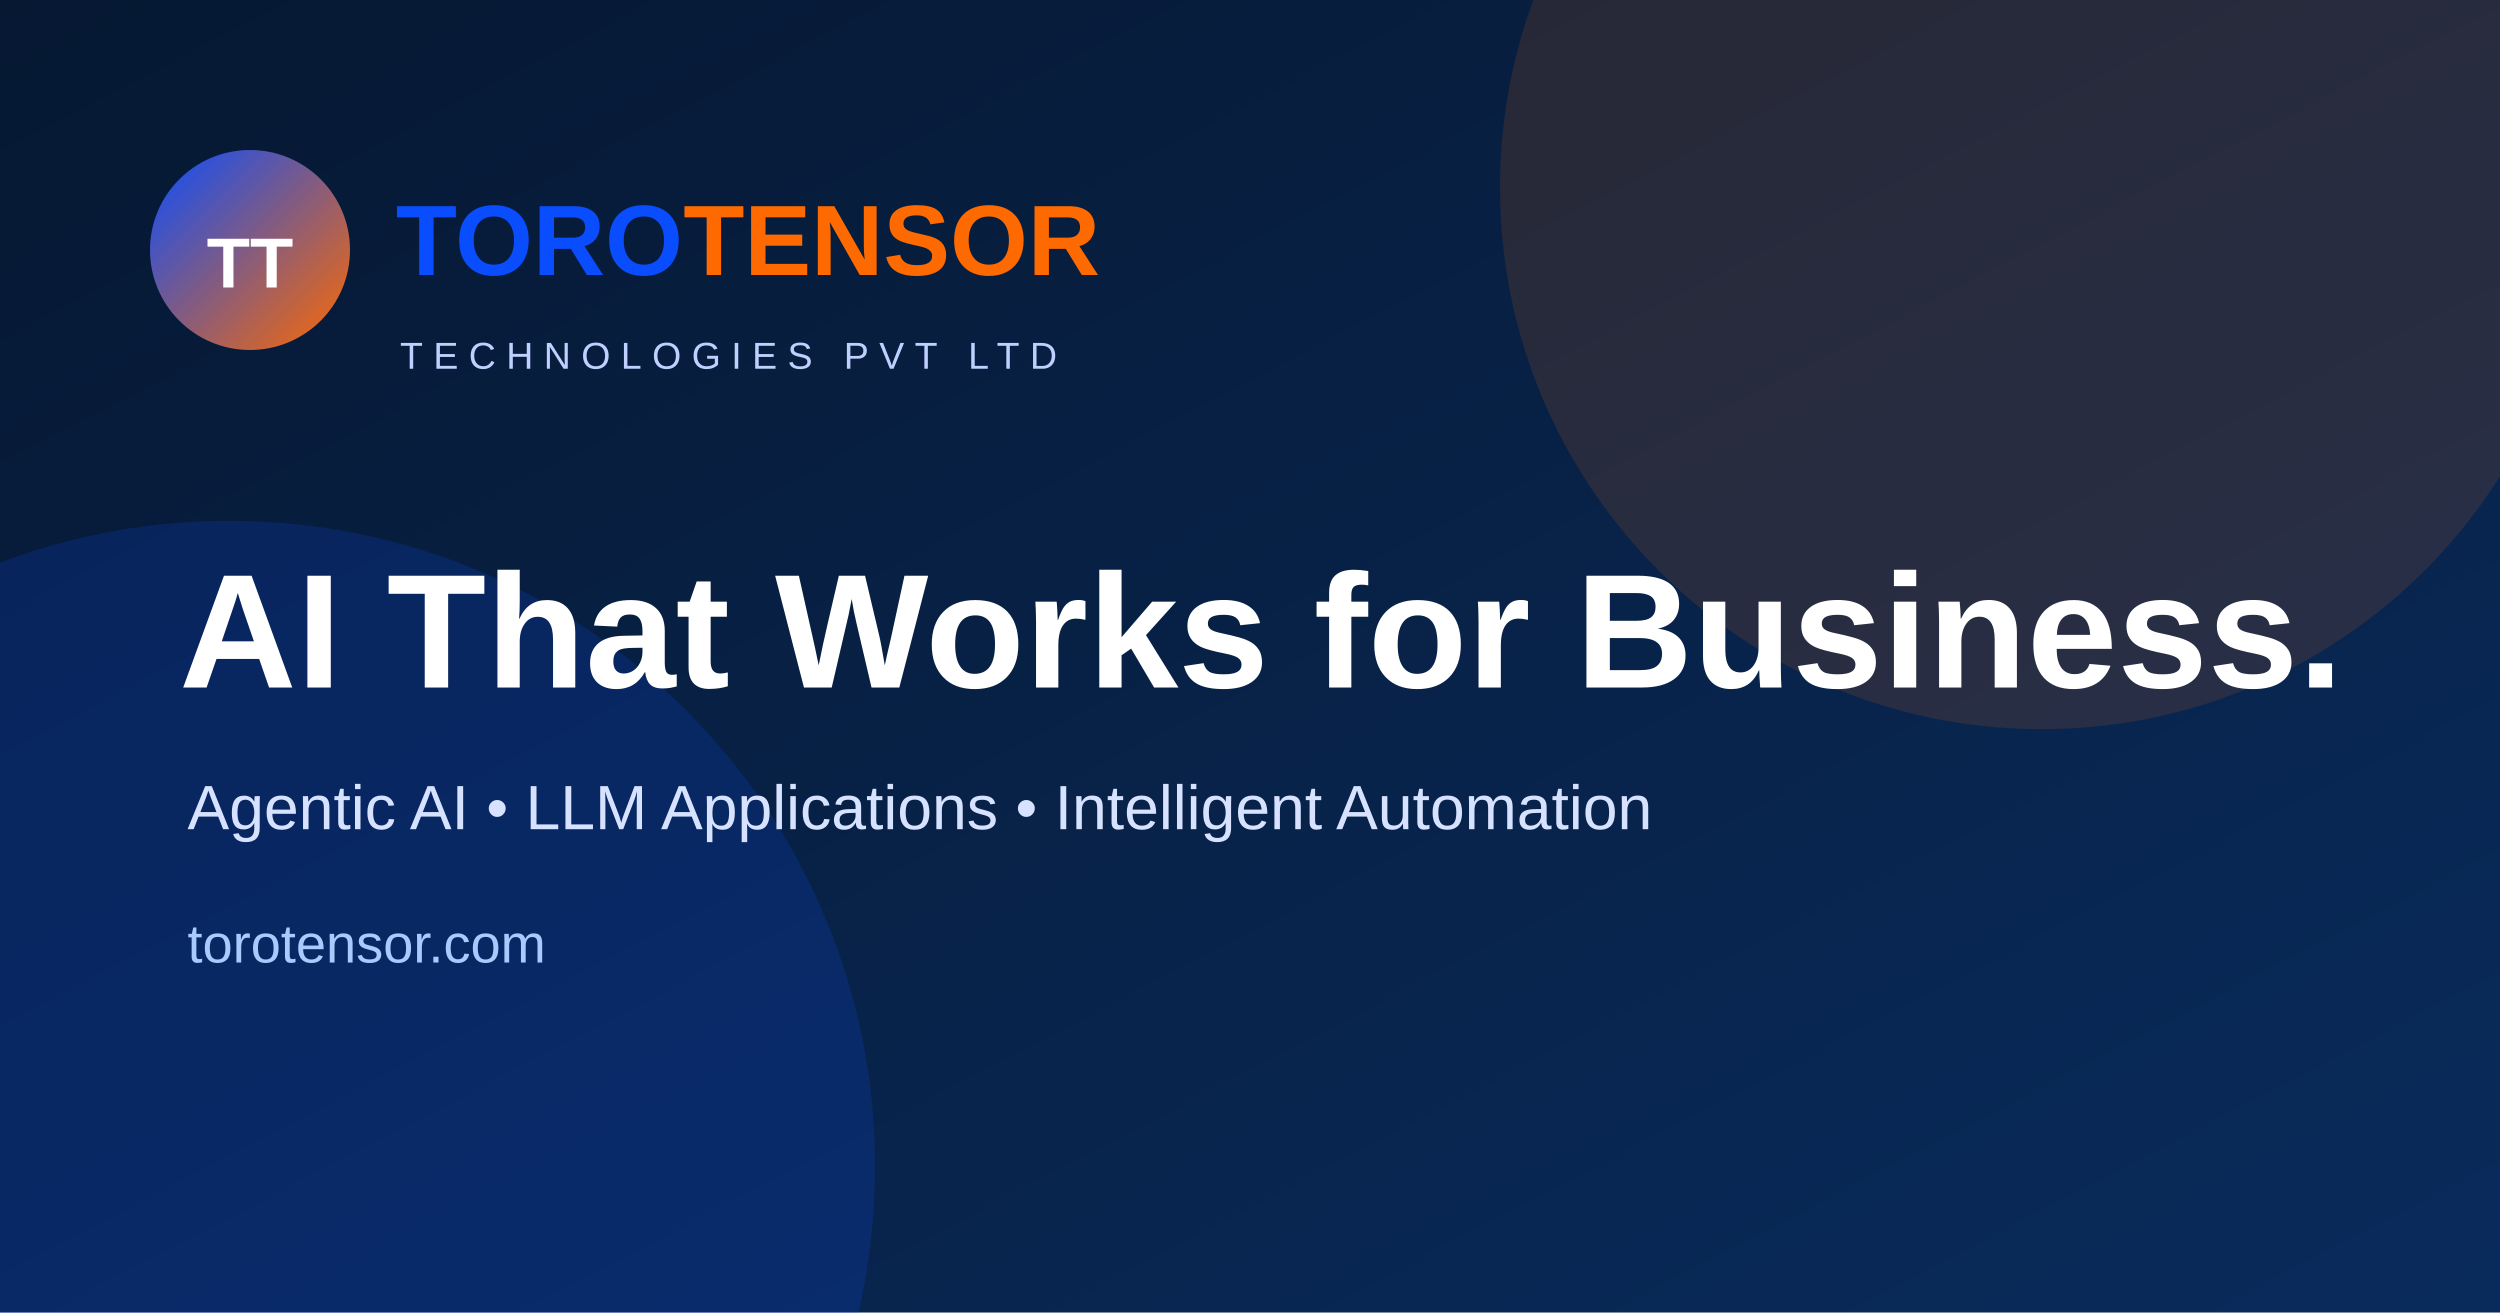
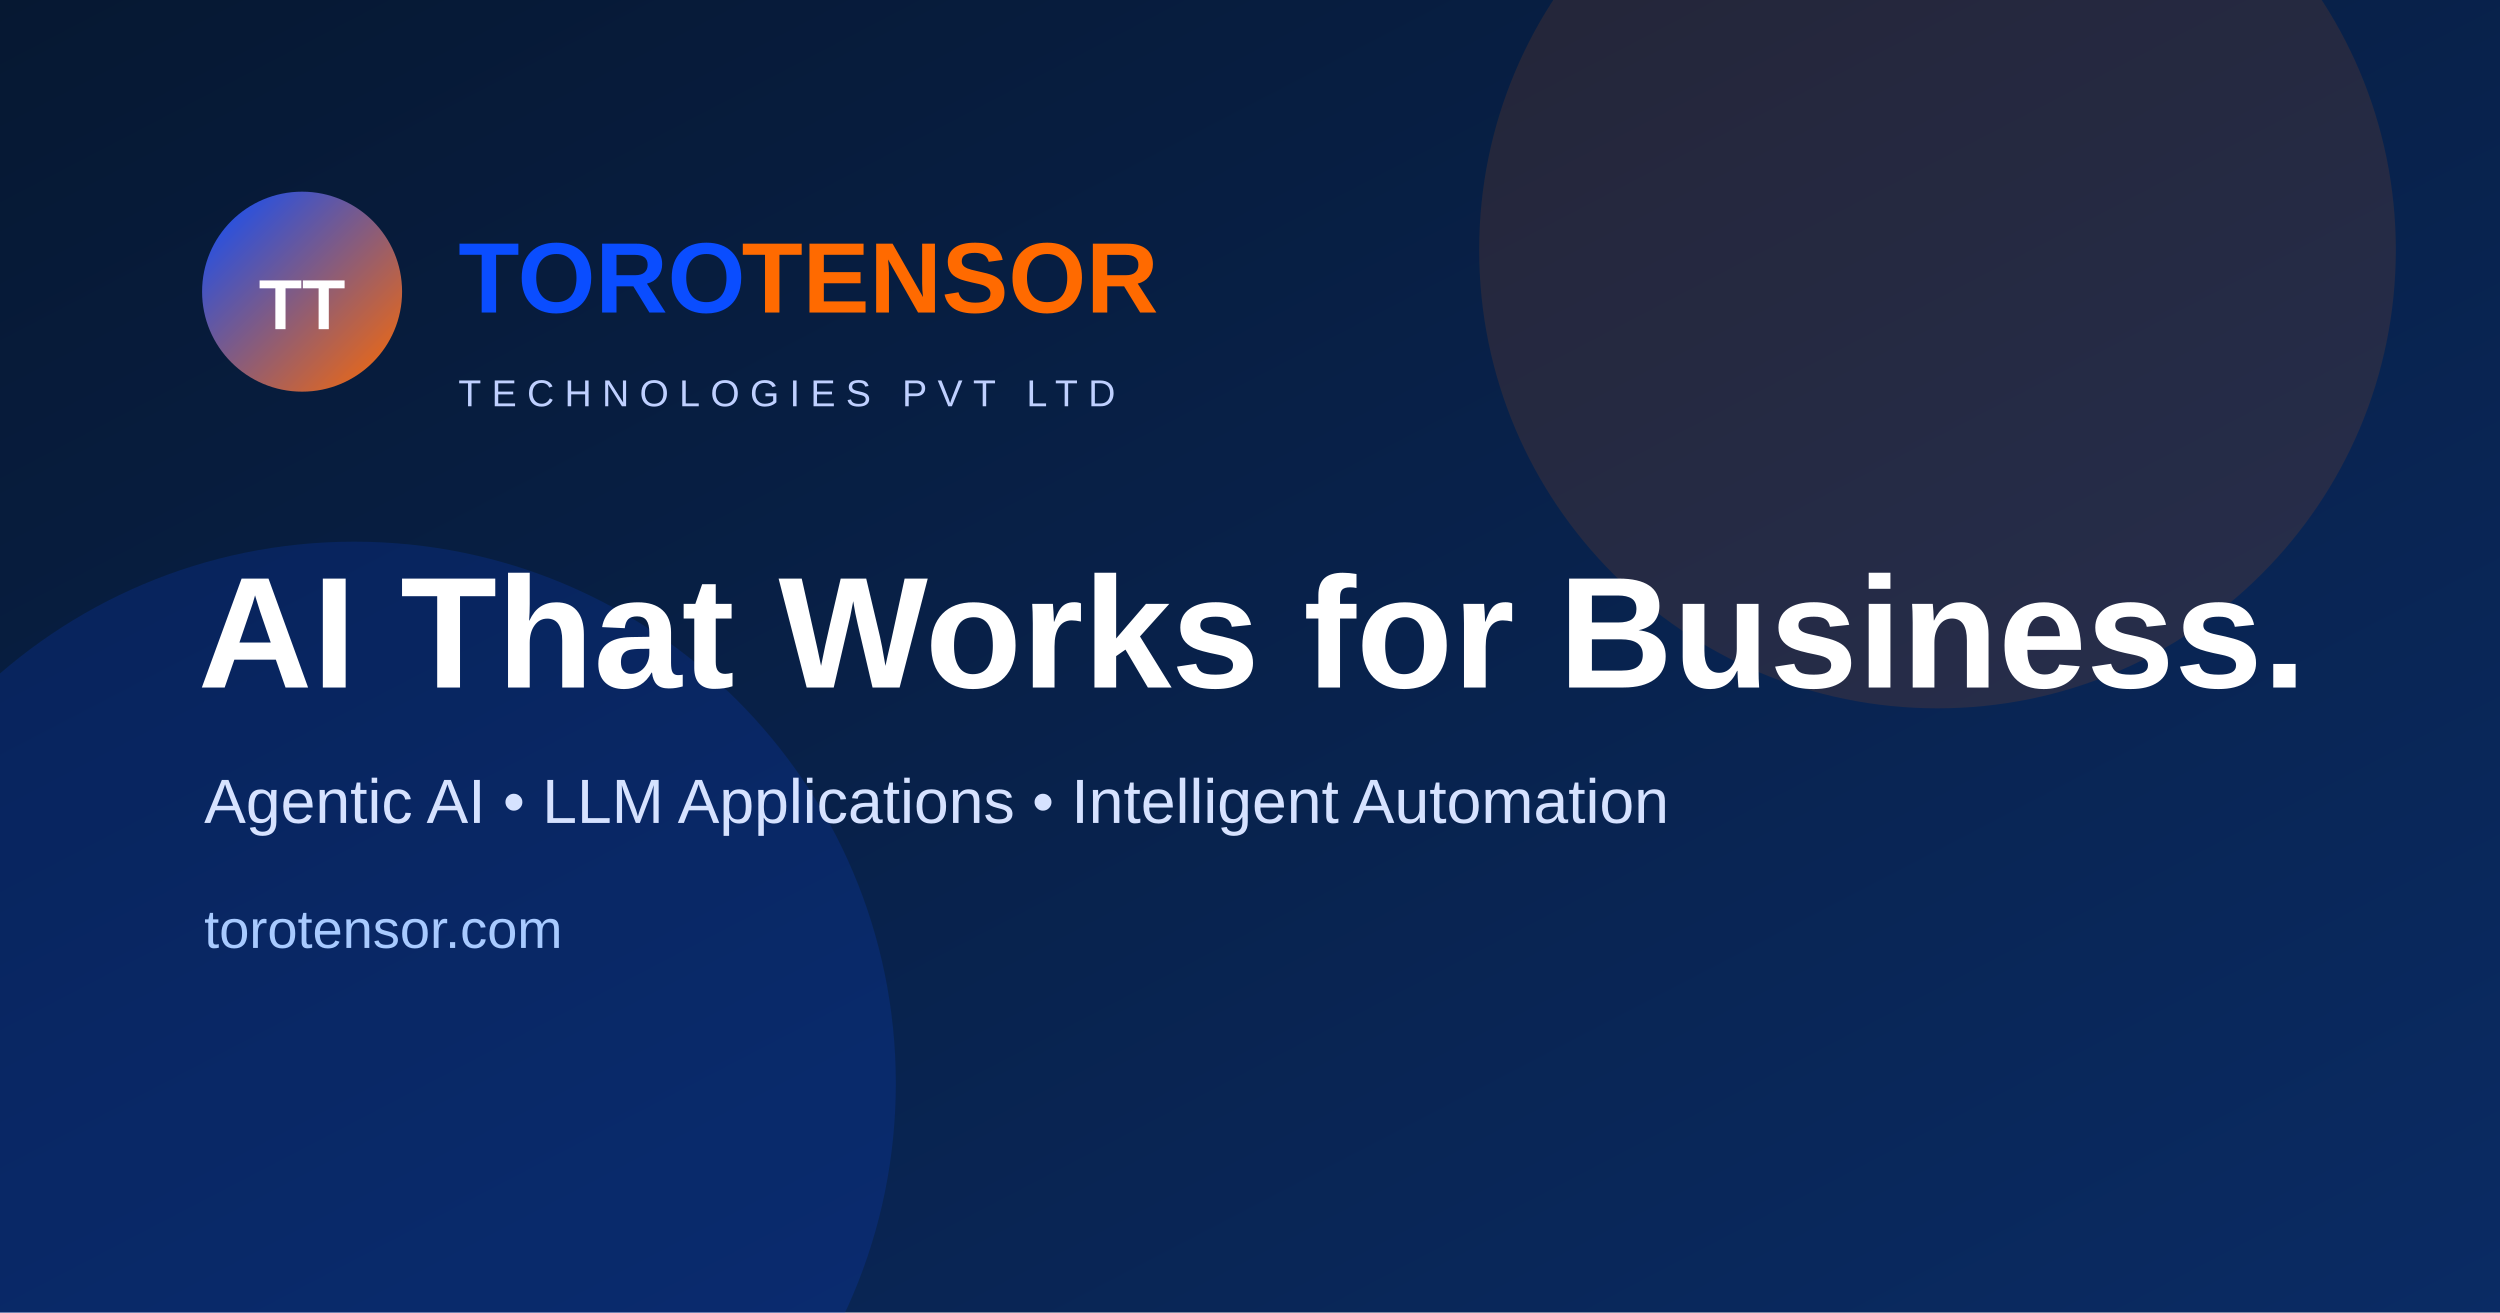
<svg xmlns="http://www.w3.org/2000/svg" viewBox="0 0 1200 630">
  <defs>
    <linearGradient id="bg" x1="0" x2="1" y1="0" y2="1">
      <stop stop-color="#061832" />
-       <stop offset="1" stop-color="#092B5C" />
+       <stop offset="1" stop-color="#0A2B64" />
    </linearGradient>
    <linearGradient id="g" x1="0" x2="1" y1="0" y2="1">
      <stop stop-color="#0A4DFF" />
      <stop offset="1" stop-color="#FF6A00" />
    </linearGradient>
  </defs>
  <rect width="1200" height="630" fill="url(#bg)" />
-   <circle cx="980" cy="90" r="260" fill="#FF6A00" opacity=".13" />
-   <circle cx="110" cy="560" r="310" fill="#0A4DFF" opacity=".17" />
-   <circle cx="120" cy="120" r="48" fill="url(#g)" />
-   <text x="120" y="138" text-anchor="middle" font-family="Arial, sans-serif" font-size="34" font-weight="900" fill="white">TT</text>
-   <text x="190" y="132" font-family="Arial, sans-serif" font-size="48" font-weight="900" fill="#0A4DFF">TORO</text>
-   <text x="328" y="132" font-family="Arial, sans-serif" font-size="48" font-weight="900" fill="#FF6A00">TENSOR</text>
-   <text x="192" y="177" font-family="Arial, sans-serif" font-size="18" letter-spacing="5" fill="#BFD0FF">TECHNOLOGIES PVT LTD</text>
-   <text x="86" y="330" font-family="Arial, sans-serif" font-size="78" font-weight="900" fill="white">AI That Works for Business.</text>
-   <text x="90" y="398" font-family="Arial, sans-serif" font-size="30" fill="#D6E2FF">Agentic AI • LLM Applications • Intelligent Automation</text>
-   <text x="90" y="462" font-family="Arial, sans-serif" font-size="26" fill="#A8CAFF">torotensor.com</text>
+   <circle cx="930" cy="120" r="220" fill="#FF6A00" opacity=".12" />
+   <circle cx="170" cy="520" r="260" fill="#0A4DFF" opacity=".16" />
+   <circle cx="145" cy="140" r="48" fill="url(#g)" />
+   <text x="145" y="158" text-anchor="middle" font-family="Arial, sans-serif" font-size="34" font-weight="900" fill="white">TT</text>
+   <text x="220" y="150" font-family="Arial, sans-serif" font-size="48" font-weight="900" fill="#0A4DFF">TORO</text>
+   <text x="356" y="150" font-family="Arial, sans-serif" font-size="48" font-weight="900" fill="#FF6A00">TENSOR</text>
+   <text x="220" y="195" font-family="Arial, sans-serif" font-size="18" letter-spacing="5" fill="#BFD0FF">TECHNOLOGIES PVT LTD</text>
+   <text x="95" y="330" font-family="Arial, sans-serif" font-size="76" font-weight="900" fill="white">AI That Works for Business.</text>
+   <text x="98" y="395" font-family="Arial, sans-serif" font-size="30" fill="#D6E2FF">Agentic AI • LLM Applications • Intelligent Automation</text>
+   <text x="98" y="455" font-family="Arial, sans-serif" font-size="26" fill="#A8CAFF">torotensor.com</text>
</svg>
